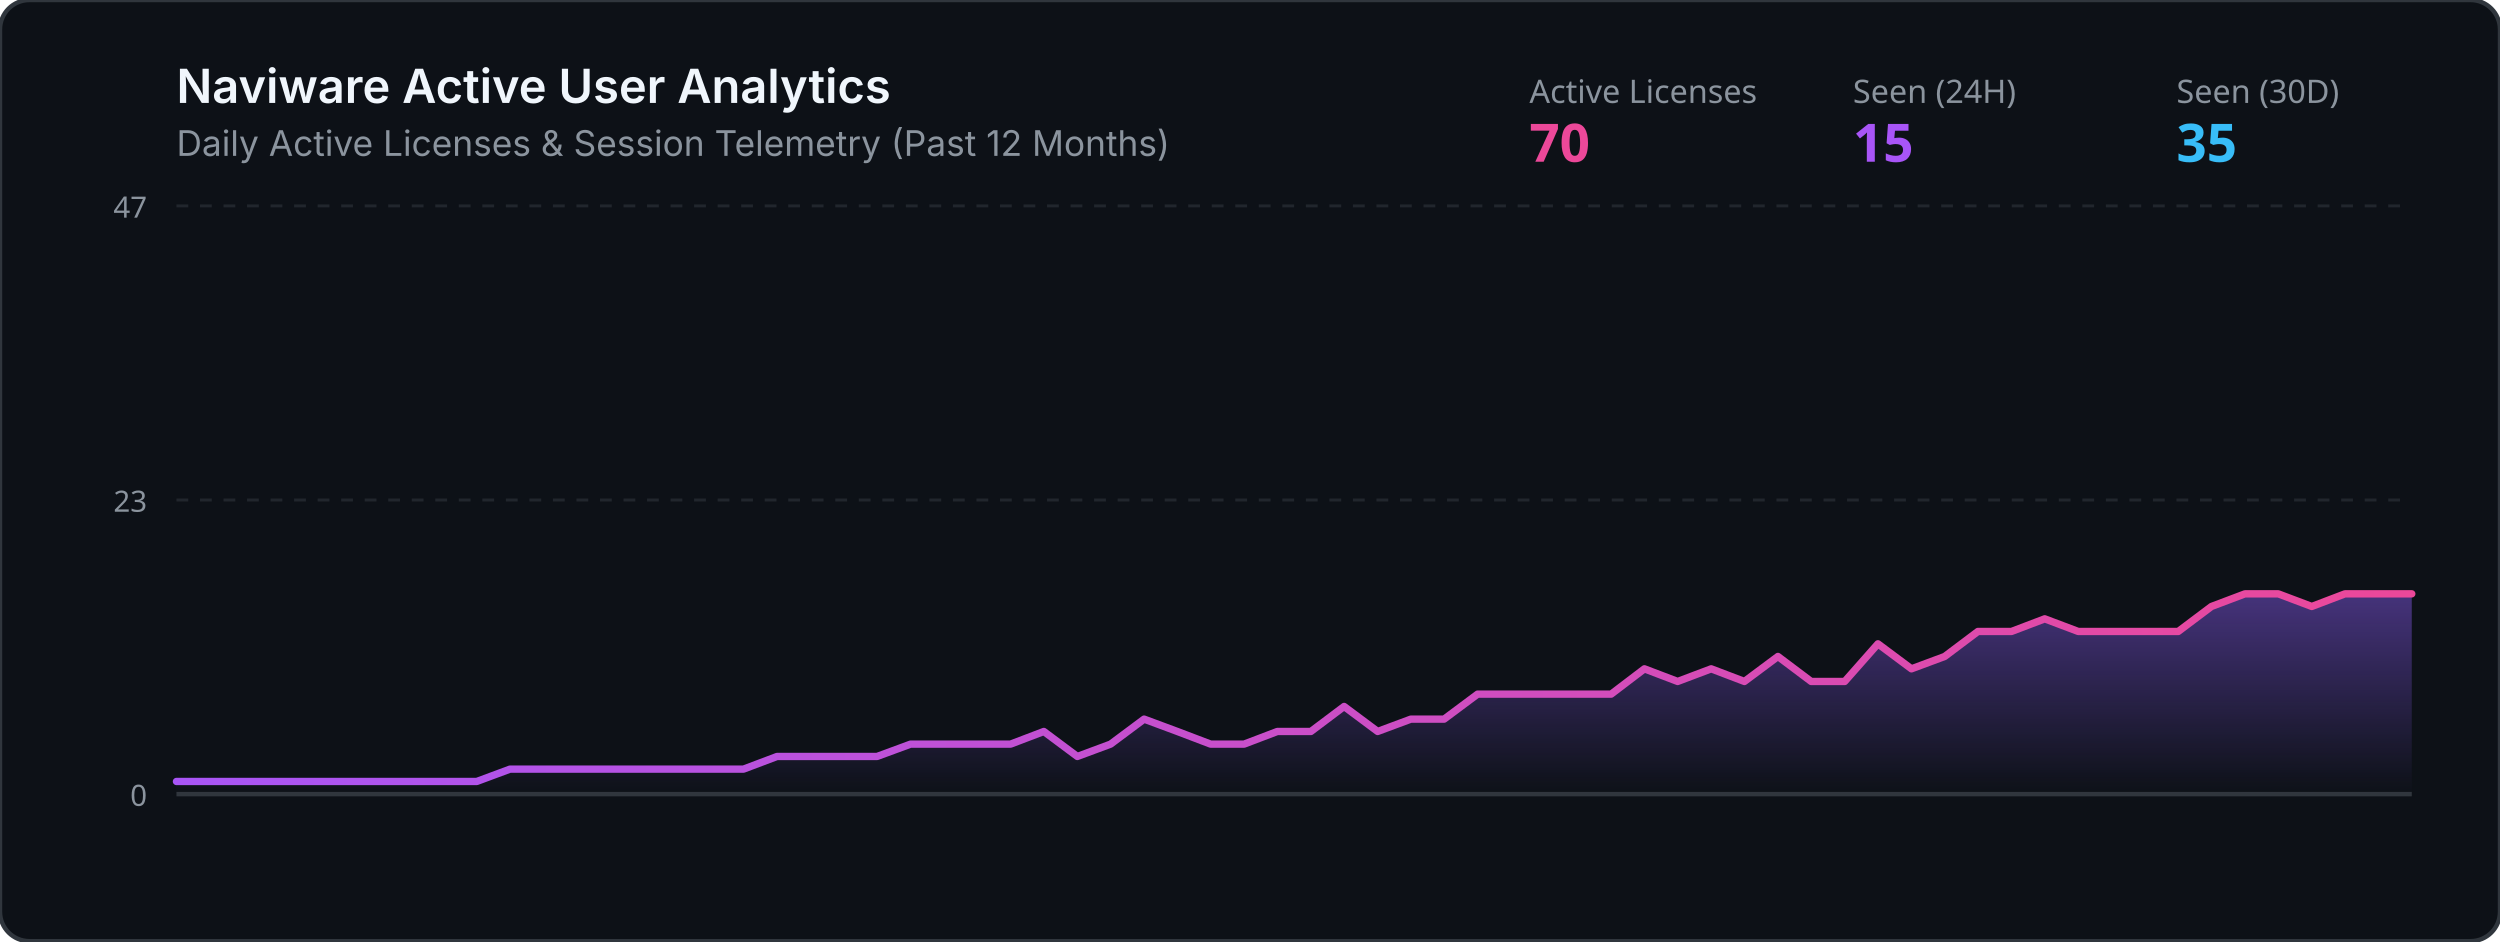
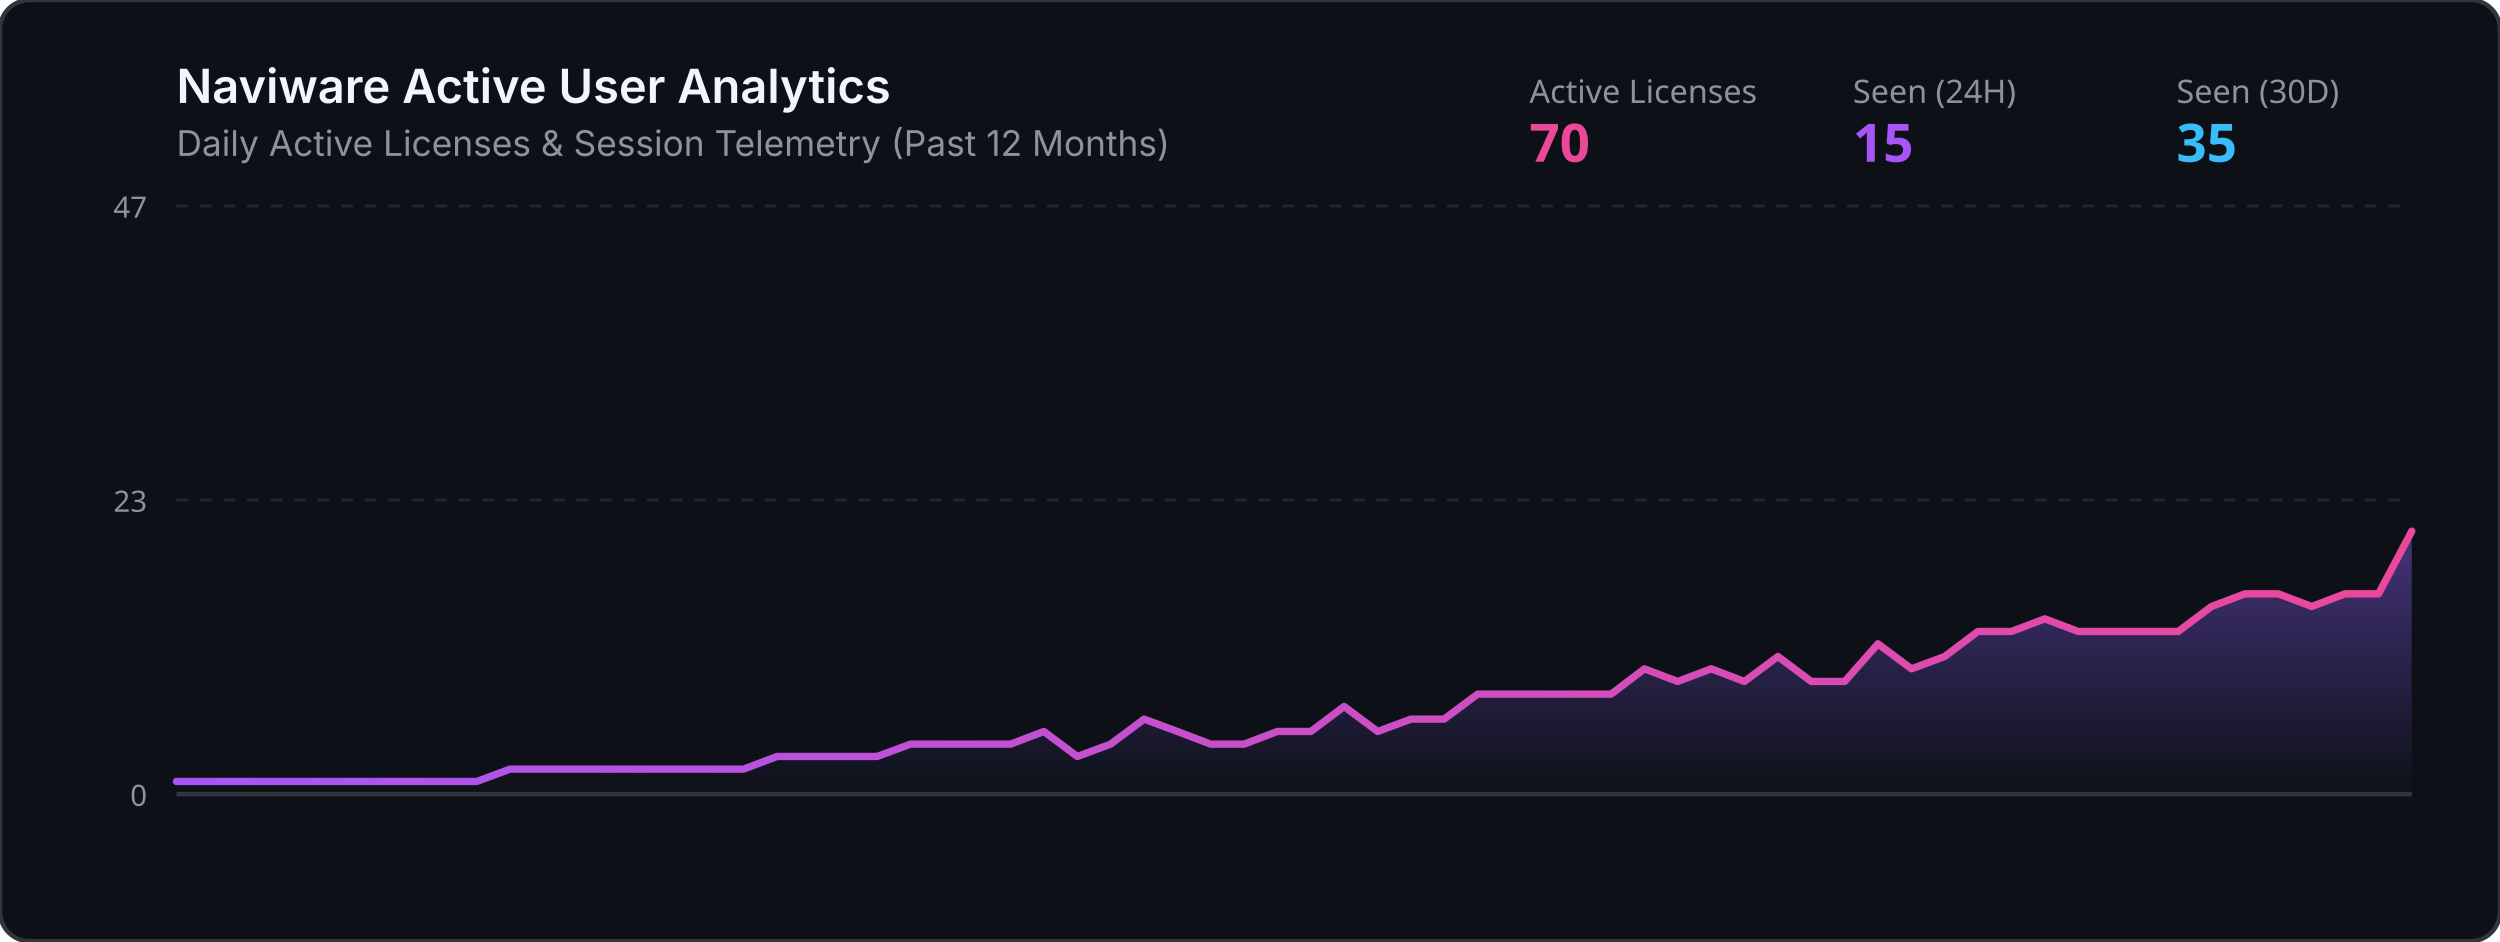
<svg xmlns="http://www.w3.org/2000/svg" viewBox="0 0 850 320" width="100%" height="320">
  <defs>
    <linearGradient id="grad" x1="0%" y1="0%" x2="0%" y2="100%">
      <stop offset="0%" stop-color="#8b5cf6" stop-opacity="0.45" />
      <stop offset="100%" stop-color="#8b5cf6" stop-opacity="0.0" />
    </linearGradient>
    <linearGradient id="lineGrad" x1="0%" y1="0%" x2="100%" y2="0%">
      <stop offset="0%" stop-color="#a855f7" />
      <stop offset="100%" stop-color="#ec4899" />
    </linearGradient>
  </defs>
  <rect width="850" height="320" rx="10" fill="#0d1117" stroke="#30363d" stroke-width="1.5" />
  <text x="60" y="35" fill="#f0f6fc" font-family="-apple-system,BlinkMacSystemFont,Segoe UI,sans-serif" font-size="16" font-weight="600">Naviware Active User Analytics</text>
  <text x="60" y="53" fill="#8b949e" font-family="-apple-system,BlinkMacSystemFont,Segoe UI,sans-serif" font-size="12">Daily Active Licenses &amp; Session Telemetry (Past 12 Months)</text>
  <text x="520" y="35" fill="#8b949e" font-family="sans-serif" font-size="11">Active Licenses</text>
  <text x="520" y="55" fill="#ec4899" font-family="sans-serif" font-size="18" font-weight="bold">70</text>
  <text x="630" y="35" fill="#8b949e" font-family="sans-serif" font-size="11">Seen (24H)</text>
  <text x="630" y="55" fill="#a855f7" font-family="sans-serif" font-size="18" font-weight="bold">15</text>
  <text x="740" y="35" fill="#8b949e" font-family="sans-serif" font-size="11">Seen (30D)</text>
  <text x="740" y="55" fill="#38bdf8" font-family="sans-serif" font-size="18" font-weight="bold">35</text>
  <line x1="60" y1="70" x2="820" y2="70" stroke="#21262d" stroke-width="1" stroke-dasharray="4" />
  <line x1="60" y1="170.0" x2="820" y2="170.0" stroke="#21262d" stroke-width="1" stroke-dasharray="4" />
  <line x1="60" y1="270" x2="820" y2="270" stroke="#30363d" stroke-width="1.5" />
  <text x="50" y="74" fill="#8b949e" font-family="sans-serif" font-size="10" text-anchor="end">47</text>
  <text x="50" y="174.0" fill="#8b949e" font-family="sans-serif" font-size="10" text-anchor="end">23</text>
  <text x="50" y="274" fill="#8b949e" font-family="sans-serif" font-size="10" text-anchor="end">0</text>
-   <polygon points="60,270 60.0,265.7 71.3,265.7 82.7,265.7 94.0,265.7 105.4,265.7 116.7,265.7 128.1,265.7 139.4,265.7 150.7,265.7 162.1,265.7 173.4,261.5 184.8,261.5 196.1,261.5 207.5,261.5 218.8,261.5 230.1,261.5 241.5,261.5 252.8,261.5 264.2,257.2 275.5,257.2 286.9,257.2 298.2,257.2 309.6,253.0 320.9,253.0 332.2,253.0 343.6,253.0 354.9,248.7 366.3,257.2 377.6,253.0 389.0,244.5 400.3,248.7 411.6,253.0 423.0,253.0 434.3,248.7 445.7,248.7 457.0,240.2 468.4,248.7 479.7,244.5 491.0,244.5 502.4,236.0 513.7,236.0 525.1,236.0 536.4,236.0 547.8,236.0 559.1,227.4 570.4,231.7 581.8,227.4 593.1,231.7 604.5,223.2 615.8,231.7 627.2,231.7 638.5,218.9 649.9,227.4 661.2,223.2 672.5,214.7 683.9,214.7 695.2,210.4 706.6,214.7 717.9,214.7 729.3,214.7 740.6,214.7 751.9,206.2 763.3,201.9 774.6,201.9 786.0,206.2 797.3,201.9 808.7,201.9 820.0,201.9 820,270" fill="url(#grad)" />
-   <polyline points="60.0,265.7 71.3,265.7 82.7,265.7 94.0,265.7 105.4,265.7 116.7,265.7 128.1,265.7 139.4,265.7 150.7,265.7 162.1,265.7 173.4,261.5 184.8,261.5 196.1,261.5 207.5,261.5 218.8,261.5 230.1,261.5 241.5,261.5 252.8,261.5 264.2,257.2 275.5,257.2 286.9,257.2 298.2,257.2 309.6,253.0 320.9,253.0 332.2,253.0 343.6,253.0 354.9,248.7 366.3,257.2 377.6,253.0 389.0,244.5 400.3,248.7 411.6,253.0 423.0,253.0 434.3,248.7 445.7,248.7 457.0,240.2 468.4,248.7 479.7,244.5 491.0,244.5 502.4,236.0 513.7,236.0 525.1,236.0 536.4,236.0 547.8,236.0 559.1,227.4 570.4,231.7 581.8,227.4 593.1,231.7 604.5,223.2 615.8,231.7 627.2,231.7 638.5,218.9 649.9,227.4 661.2,223.2 672.5,214.7 683.9,214.7 695.2,210.4 706.6,214.7 717.9,214.7 729.3,214.7 740.6,214.7 751.9,206.2 763.3,201.9 774.6,201.9 786.0,206.2 797.3,201.9 808.7,201.9 820.0,201.9" fill="none" stroke="url(#lineGrad)" stroke-width="2.5" stroke-linecap="round" stroke-linejoin="round" />
+   <polygon points="60,270 60.0,265.7 71.3,265.7 82.7,265.7 94.0,265.7 105.4,265.7 116.7,265.7 128.1,265.7 139.4,265.7 150.7,265.7 162.1,265.7 173.4,261.5 184.8,261.5 196.1,261.5 207.5,261.5 218.8,261.5 230.1,261.5 241.5,261.5 252.8,261.5 264.2,257.2 275.5,257.2 286.9,257.2 298.2,257.2 309.6,253.0 320.9,253.0 332.2,253.0 343.6,253.0 354.9,248.7 366.3,257.2 377.6,253.0 389.0,244.5 400.3,248.7 411.6,253.0 423.0,253.0 434.3,248.7 445.7,248.7 457.0,240.2 468.4,248.7 479.7,244.5 491.0,244.5 502.4,236.0 513.7,236.0 525.1,236.0 536.4,236.0 547.8,236.0 559.1,227.4 570.4,231.7 581.8,227.4 593.1,231.7 604.5,223.2 615.8,231.7 627.2,231.7 638.5,218.9 649.9,227.4 661.2,223.2 672.5,214.7 683.9,214.7 695.2,210.4 706.6,214.7 717.9,214.7 729.3,214.7 740.6,214.7 751.9,206.2 763.3,201.9 774.6,201.9 786.0,206.2 797.3,201.9 808.7,201.9 820.0,180.6 820,270" fill="url(#grad)" />
+   <polyline points="60.0,265.7 71.3,265.7 82.7,265.7 94.0,265.7 105.4,265.7 116.7,265.7 128.1,265.7 139.4,265.7 150.7,265.7 162.1,265.7 173.4,261.5 184.8,261.5 196.1,261.5 207.5,261.5 218.8,261.5 230.1,261.5 241.5,261.5 252.8,261.5 264.2,257.2 275.5,257.2 286.9,257.2 298.2,257.2 309.6,253.0 320.9,253.0 332.2,253.0 343.6,253.0 354.9,248.7 366.3,257.2 377.6,253.0 389.0,244.5 400.3,248.7 411.6,253.0 423.0,253.0 434.3,248.7 445.7,248.7 457.0,240.2 468.4,248.7 479.7,244.5 491.0,244.5 502.4,236.0 513.7,236.0 525.1,236.0 536.4,236.0 547.8,236.0 559.1,227.4 570.4,231.7 581.8,227.4 593.1,231.7 604.5,223.2 615.8,231.7 627.2,231.7 638.5,218.9 649.9,227.4 661.2,223.2 672.5,214.7 683.9,214.7 695.2,210.4 706.6,214.7 717.9,214.7 729.3,214.7 740.6,214.7 751.9,206.2 763.3,201.9 774.6,201.9 786.0,206.2 797.3,201.9 808.7,201.9 820.0,180.6" fill="none" stroke="url(#lineGrad)" stroke-width="2.5" stroke-linecap="round" stroke-linejoin="round" />
</svg>
